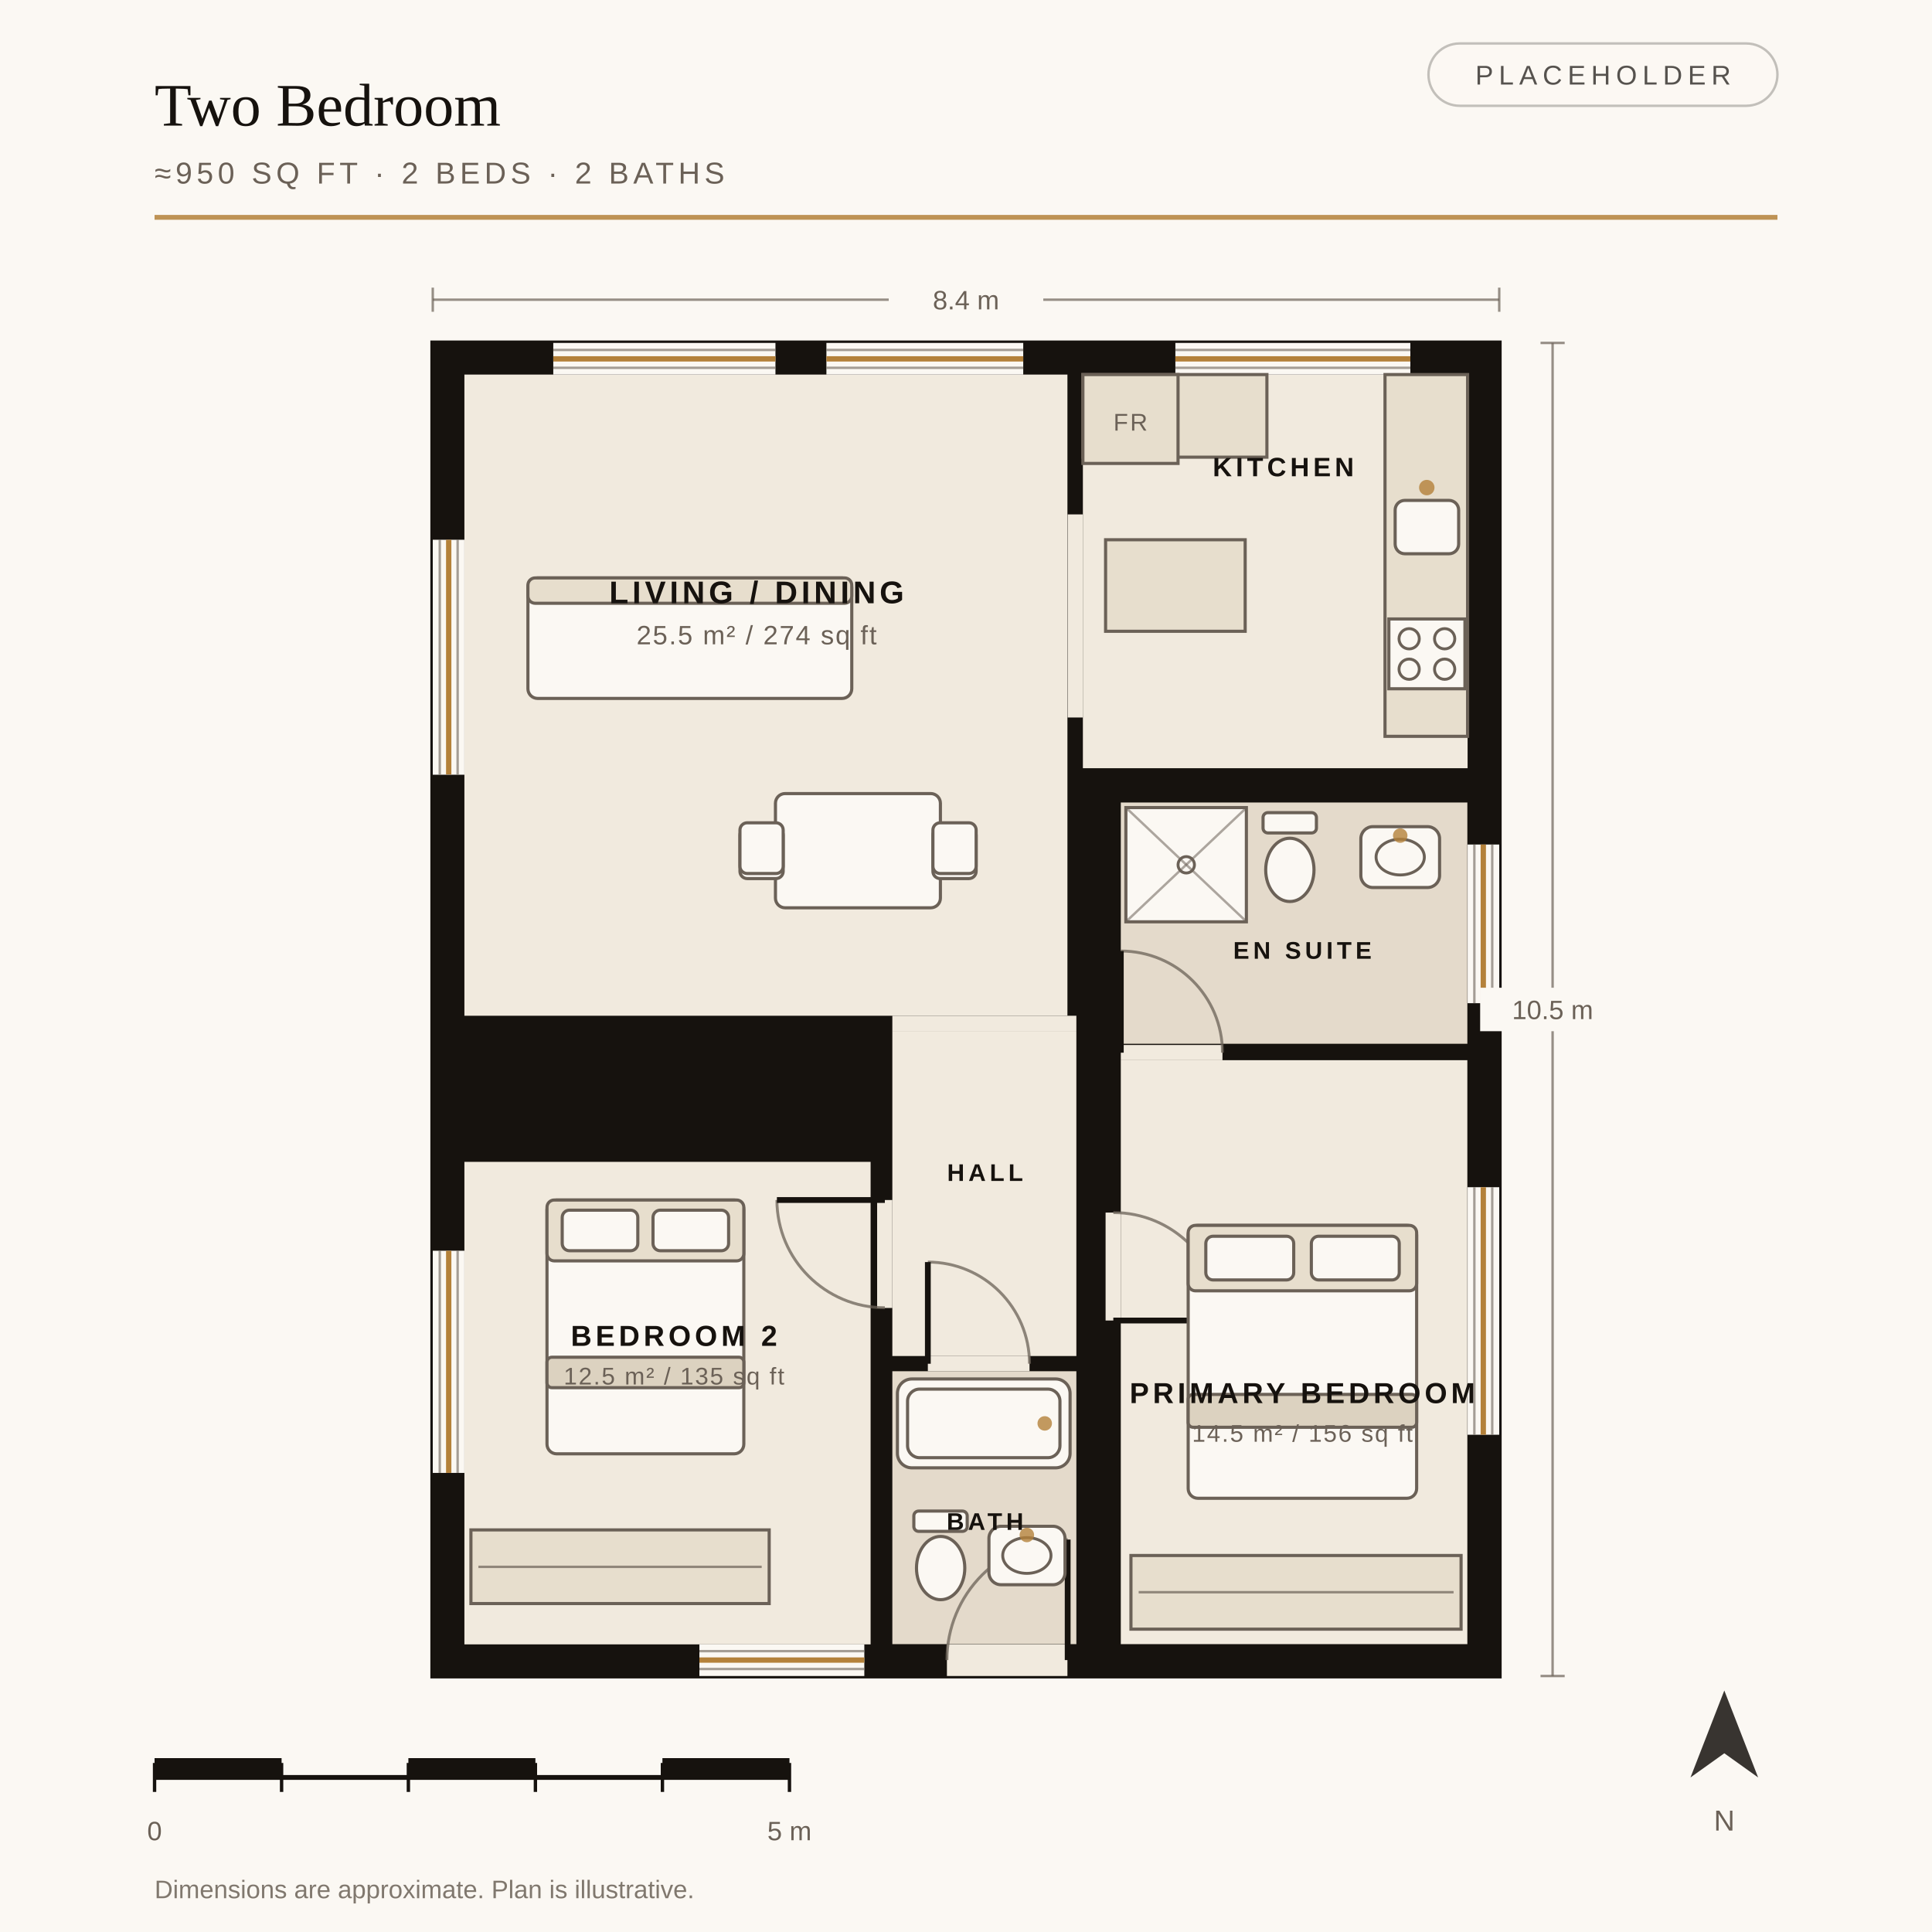
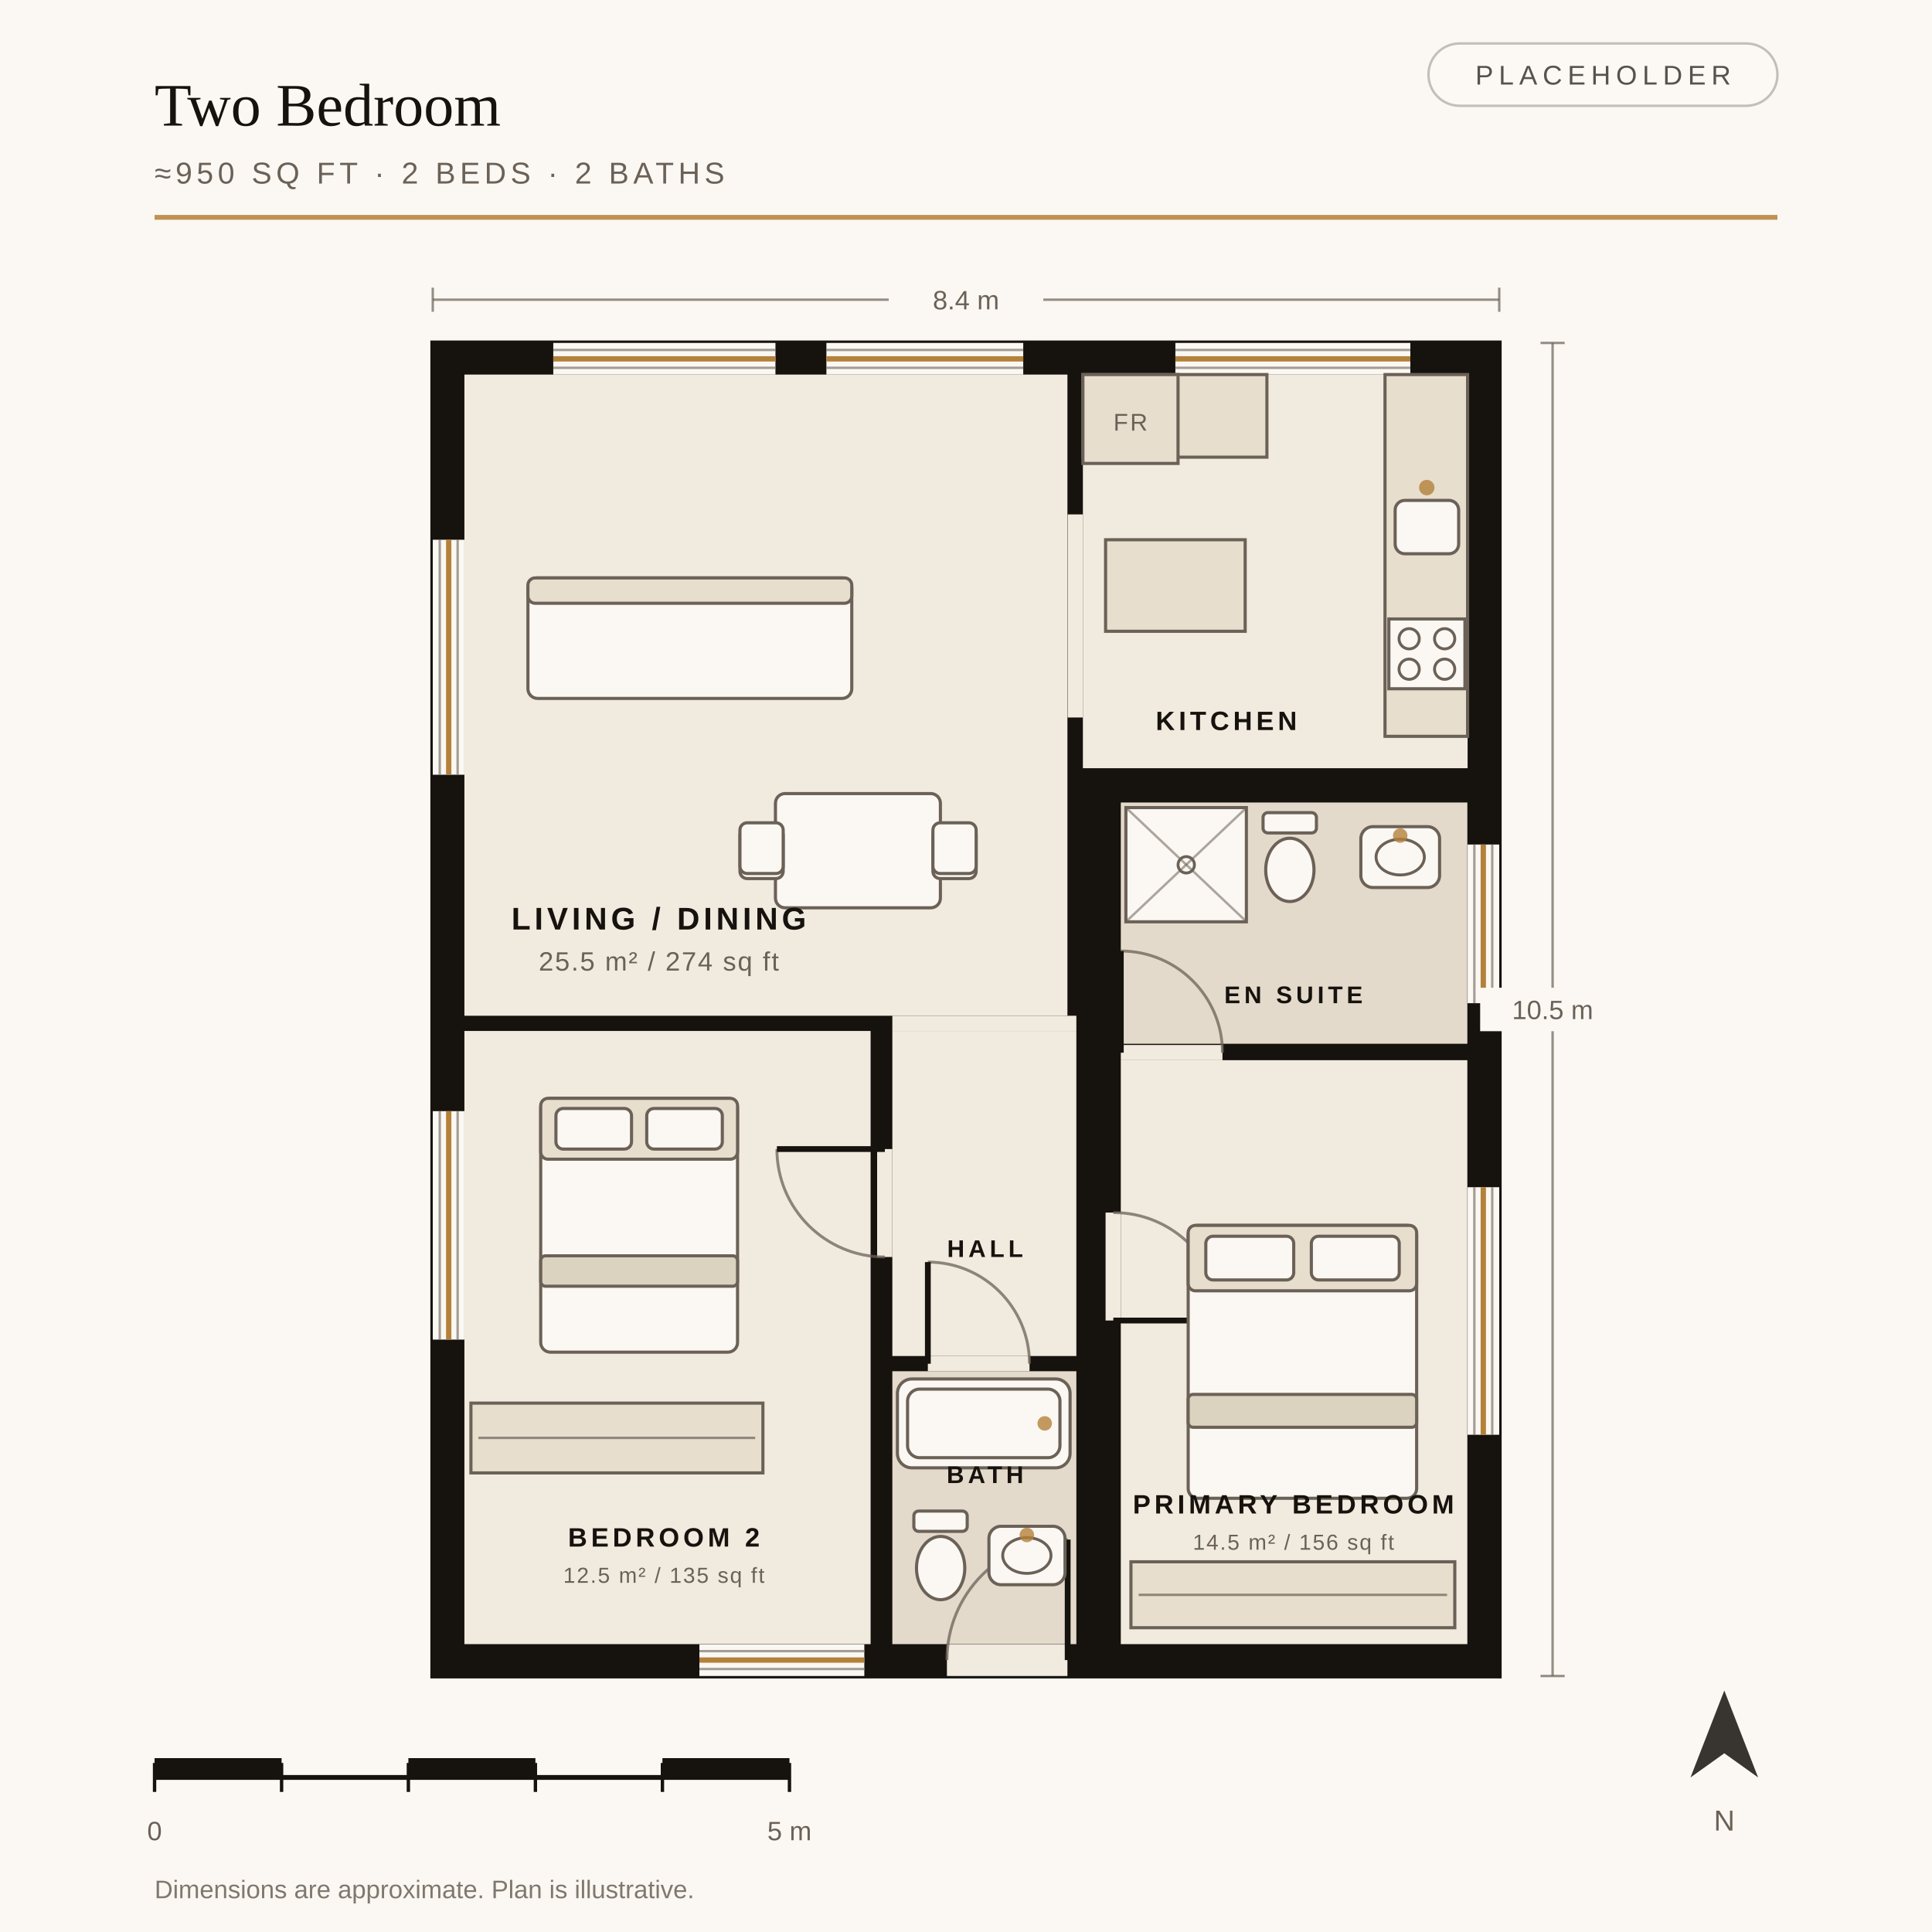
<svg xmlns="http://www.w3.org/2000/svg" viewBox="0 0 800 800" preserveAspectRatio="xMidYMid meet" role="img" aria-label="Two Bedroom floor plan — illustrated placeholder">
  <defs />
  <rect x="0" y="0" width="800" height="800" fill="#FBF8F3" />
  <text x="64" y="52" font-family="'Bitstream Charter','Liberation Serif',Georgia,serif" font-size="25" fill="#16120E">Two Bedroom</text>
  <text x="64" y="76" font-family="'Liberation Sans','DejaVu Sans',system-ui,sans-serif" font-size="12.5" fill="#6B6157" letter-spacing="1.8">≈950 SQ FT  ·  2 BEDS  ·  2 BATHS</text>
  <line x1="64" y1="90" x2="736" y2="90" stroke="#B4813A" stroke-width="2" opacity="0.850" />
  <path d="M700 736 L714 700 L728 736 L714 726 Z" fill="#16120E" opacity="0.850" />
  <text x="714" y="758" font-family="'Liberation Sans','DejaVu Sans',system-ui,sans-serif" font-size="12" fill="#6B6157" text-anchor="middle" letter-spacing="1">N</text>
  <line x1="64" y1="736" x2="326.9" y2="736" stroke="#16120E" stroke-width="2" />
  <line x1="64" y1="730" x2="64" y2="742" stroke="#16120E" stroke-width="1.400" />
  <line x1="116.6" y1="730" x2="116.6" y2="742" stroke="#16120E" stroke-width="1.400" />
  <line x1="169.1" y1="730" x2="169.1" y2="742" stroke="#16120E" stroke-width="1.400" />
  <line x1="221.7" y1="730" x2="221.7" y2="742" stroke="#16120E" stroke-width="1.400" />
  <line x1="274.3" y1="730" x2="274.3" y2="742" stroke="#16120E" stroke-width="1.400" />
  <line x1="326.9" y1="730" x2="326.9" y2="742" stroke="#16120E" stroke-width="1.400" />
  <rect x="64" y="728" width="52.6" height="8" fill="#16120E" />
  <rect x="169.1" y="728" width="52.6" height="8" fill="#16120E" />
  <rect x="274.3" y="728" width="52.6" height="8" fill="#16120E" />
  <text x="64" y="762" font-family="'Liberation Sans','DejaVu Sans',system-ui,sans-serif" font-size="11" fill="#6B6157" text-anchor="middle">0</text>
  <text x="326.9" y="762" font-family="'Liberation Sans','DejaVu Sans',system-ui,sans-serif" font-size="11" fill="#6B6157" text-anchor="middle">5 m</text>
  <rect x="179.2" y="142" width="441.6" height="552" fill="#16120E" />
  <rect x="179.2" y="142" width="441.6" height="552" fill="none" stroke="#16120E" stroke-width="2" />
  <rect x="192.3" y="155.1" width="249.7" height="265.5" fill="#F1EADE" />
  <rect x="448.4" y="155.1" width="159.3" height="163" fill="#F1EADE" />
-   <rect x="192.3" y="481.1" width="168.2" height="199.8" fill="#F1EADE" />
+   <rect x="192.3" y="426.9" width="168.2" height="253.9" fill="#F1EADE" />
  <rect x="369.5" y="567.8" width="76.2" height="113" fill="#E4DACB" />
  <rect x="369.5" y="426.9" width="76.2" height="134.6" fill="#F1EADE" />
  <rect x="464.1" y="439" width="143.5" height="241.8" fill="#F1EADE" />
  <rect x="464.1" y="332.3" width="143.5" height="99.9" fill="#E4DACB" />
  <rect x="369.5" y="420.6" width="76.2" height="6.3" fill="#F1EADE" />
  <rect x="442.1" y="213" width="6.3" height="84.1" fill="#F1EADE" />
  <rect x="229.1" y="142" width="92" height="13.1" fill="#FBF8F3" />
  <line x1="229.1" y1="148.6" x2="321.1" y2="148.6" stroke="#B4813A" stroke-width="2.200" />
  <line x1="229.1" y1="144.9" x2="321.1" y2="144.9" stroke="#6B6157" stroke-width="1.000" opacity="0.600" />
  <line x1="229.1" y1="152.3" x2="321.1" y2="152.3" stroke="#6B6157" stroke-width="1.000" opacity="0.600" />
  <rect x="342.2" y="142" width="81.5" height="13.1" fill="#FBF8F3" />
  <line x1="342.2" y1="148.6" x2="423.7" y2="148.6" stroke="#B4813A" stroke-width="2.200" />
  <line x1="342.2" y1="144.9" x2="423.7" y2="144.9" stroke="#6B6157" stroke-width="1.000" opacity="0.600" />
  <line x1="342.2" y1="152.3" x2="423.7" y2="152.3" stroke="#6B6157" stroke-width="1.000" opacity="0.600" />
  <rect x="486.7" y="142" width="97.3" height="13.1" fill="#FBF8F3" />
  <line x1="486.7" y1="148.6" x2="584" y2="148.6" stroke="#B4813A" stroke-width="2.200" />
  <line x1="486.7" y1="144.9" x2="584" y2="144.9" stroke="#6B6157" stroke-width="1.000" opacity="0.600" />
  <line x1="486.7" y1="152.3" x2="584" y2="152.3" stroke="#6B6157" stroke-width="1.000" opacity="0.600" />
  <rect x="179.2" y="223.5" width="13.1" height="97.3" fill="#FBF8F3" />
  <line x1="185.8" y1="223.5" x2="185.8" y2="320.7" stroke="#B4813A" stroke-width="2.200" />
  <line x1="182.1" y1="223.5" x2="182.1" y2="320.7" stroke="#6B6157" stroke-width="1.000" opacity="0.600" />
  <line x1="189.5" y1="223.5" x2="189.5" y2="320.7" stroke="#6B6157" stroke-width="1.000" opacity="0.600" />
-   <rect x="179.2" y="517.9" width="13.1" height="92" fill="#FBF8F3" />
-   <line x1="185.8" y1="517.9" x2="185.8" y2="609.9" stroke="#B4813A" stroke-width="2.200" />
-   <line x1="182.1" y1="517.9" x2="182.1" y2="609.9" stroke="#6B6157" stroke-width="1.000" opacity="0.600" />
-   <line x1="189.5" y1="517.9" x2="189.5" y2="609.9" stroke="#6B6157" stroke-width="1.000" opacity="0.600" />
+   <rect x="179.2" y="460.1" width="13.1" height="94.6" fill="#FBF8F3" />
+   <line x1="185.8" y1="460.1" x2="185.8" y2="554.7" stroke="#B4813A" stroke-width="2.200" />
+   <line x1="182.1" y1="460.1" x2="182.1" y2="554.7" stroke="#6B6157" stroke-width="1.000" opacity="0.600" />
+   <line x1="189.5" y1="460.1" x2="189.5" y2="554.7" stroke="#6B6157" stroke-width="1.000" opacity="0.600" />
  <rect x="607.7" y="491.6" width="13.1" height="102.5" fill="#FBF8F3" />
  <line x1="614.2" y1="491.6" x2="614.2" y2="594.1" stroke="#B4813A" stroke-width="2.200" />
  <line x1="610.5" y1="491.6" x2="610.5" y2="594.1" stroke="#6B6157" stroke-width="1.000" opacity="0.600" />
  <line x1="617.9" y1="491.6" x2="617.9" y2="594.1" stroke="#6B6157" stroke-width="1.000" opacity="0.600" />
  <rect x="607.7" y="349.7" width="13.1" height="65.7" fill="#FBF8F3" />
  <line x1="614.2" y1="349.7" x2="614.2" y2="415.4" stroke="#B4813A" stroke-width="2.200" />
  <line x1="610.5" y1="349.7" x2="610.5" y2="415.4" stroke="#6B6157" stroke-width="1.000" opacity="0.600" />
  <line x1="617.9" y1="349.7" x2="617.9" y2="415.4" stroke="#6B6157" stroke-width="1.000" opacity="0.600" />
  <rect x="289.6" y="680.9" width="68.3" height="13.1" fill="#FBF8F3" />
  <line x1="289.6" y1="687.4" x2="357.9" y2="687.4" stroke="#B4813A" stroke-width="2.200" />
  <line x1="289.6" y1="683.7" x2="357.9" y2="683.7" stroke="#6B6157" stroke-width="1.000" opacity="0.600" />
  <line x1="289.6" y1="691.1" x2="357.9" y2="691.1" stroke="#6B6157" stroke-width="1.000" opacity="0.600" />
  <rect x="392.1" y="680.9" width="49.9" height="13.1" fill="#F1EADE" />
  <path d="M392.1 687.4 A49.9 49.9 0 0 1 442.1 637.5" fill="none" stroke="#6B6157" stroke-width="1.200" opacity="0.750" />
  <line x1="442.1" y1="687.4" x2="442.1" y2="637.5" stroke="#16120E" stroke-width="2.400" />
-   <rect x="363.2" y="496.9" width="6.3" height="44.7" fill="#F1EADE" />
-   <path d="M366.4 541.5 A44.7 44.7 0 0 1 321.7 496.9" fill="none" stroke="#6B6157" stroke-width="1.200" opacity="0.750" />
-   <line x1="366.4" y1="496.9" x2="321.7" y2="496.9" stroke="#16120E" stroke-width="2.400" />
+   <rect x="363.2" y="475.8" width="6.3" height="44.7" fill="#F1EADE" />
+   <path d="M366.4 520.5 A44.7 44.7 0 0 1 321.7 475.8" fill="none" stroke="#6B6157" stroke-width="1.200" opacity="0.750" />
+   <line x1="366.4" y1="475.8" x2="321.7" y2="475.8" stroke="#16120E" stroke-width="2.400" />
  <rect x="384.2" y="561.5" width="42.1" height="6.3" fill="#F1EADE" />
  <path d="M426.3 564.7 A42.1 42.1 0 0 0 384.2 522.6" fill="none" stroke="#6B6157" stroke-width="1.200" opacity="0.750" />
  <line x1="384.2" y1="564.7" x2="384.2" y2="522.6" stroke="#16120E" stroke-width="2.400" />
  <rect x="457.8" y="502.1" width="6.3" height="44.7" fill="#F1EADE" />
  <path d="M461 502.1 A44.7 44.7 0 0 1 505.7 546.8" fill="none" stroke="#6B6157" stroke-width="1.200" opacity="0.750" />
  <line x1="461" y1="546.8" x2="505.7" y2="546.8" stroke="#16120E" stroke-width="2.400" />
  <rect x="464.1" y="432.7" width="42.1" height="6.3" fill="#F1EADE" />
  <path d="M506.2 435.9 A42.1 42.1 0 0 0 464.1 393.8" fill="none" stroke="#6B6157" stroke-width="1.200" opacity="0.750" />
  <line x1="464.1" y1="435.9" x2="464.1" y2="393.8" stroke="#16120E" stroke-width="2.400" />
  <rect x="573.5" y="155.1" width="34.2" height="149.8" fill="#E7DECD" stroke="#6B6157" stroke-width="1.300" />
  <rect x="448.4" y="155.1" width="76.2" height="34.2" fill="#E7DECD" stroke="#6B6157" stroke-width="1.300" />
  <rect x="577.7" y="207.2" width="26.3" height="22.1" rx="4" fill="#FBF8F3" stroke="#6B6157" stroke-width="1.300" />
  <circle cx="590.8" cy="201.9" r="3.2" fill="#B4813A" opacity="0.800" />
  <rect x="575.1" y="256.3" width="31.5" height="28.9" fill="#FBF8F3" stroke="#6B6157" stroke-width="1.300" />
  <circle cx="583.5" cy="264.5" r="4.2" fill="none" stroke="#6B6157" stroke-width="1.200" />
  <circle cx="598.2" cy="264.5" r="4.2" fill="none" stroke="#6B6157" stroke-width="1.200" />
  <circle cx="583.5" cy="277.1" r="4.2" fill="none" stroke="#6B6157" stroke-width="1.200" />
  <circle cx="598.2" cy="277.1" r="4.2" fill="none" stroke="#6B6157" stroke-width="1.200" />
  <rect x="448.4" y="155.1" width="39.4" height="36.8" fill="#E7DECD" stroke="#6B6157" stroke-width="1.300" />
  <text x="468.1" y="178.3" font-family="'Liberation Sans','DejaVu Sans',system-ui,sans-serif" font-size="10" fill="#6B6157" text-anchor="middle" letter-spacing="0.8">FR</text>
  <rect x="457.8" y="223.5" width="57.8" height="37.9" fill="#E7DECD" stroke="#6B6157" stroke-width="1.300" />
  <rect x="218.6" y="239.3" width="134.1" height="49.9" rx="4" fill="#FBF8F3" stroke="#6B6157" stroke-width="1.300" />
  <rect x="218.6" y="239.3" width="134.1" height="10.5" rx="3" fill="#E7DECD" stroke="#6B6157" stroke-width="1.300" />
  <rect x="321.1" y="328.6" width="68.3" height="47.3" rx="4" fill="#FBF8F3" stroke="#6B6157" stroke-width="1.300" />
  <rect x="306.4" y="342.8" width="17.9" height="21" rx="3" fill="#FBF8F3" stroke="#6B6157" stroke-width="1.300" />
  <rect x="306.4" y="340.7" width="17.9" height="21" rx="3" fill="#FBF8F3" stroke="#6B6157" stroke-width="1.300" />
  <rect x="386.3" y="342.8" width="17.9" height="21" rx="3" fill="#FBF8F3" stroke="#6B6157" stroke-width="1.300" />
  <rect x="386.3" y="340.7" width="17.9" height="21" rx="3" fill="#FBF8F3" stroke="#6B6157" stroke-width="1.300" />
-   <rect x="226.5" y="496.9" width="81.5" height="105.1" rx="4" fill="#FBF8F3" stroke="#6B6157" stroke-width="1.300" />
-   <rect x="226.5" y="496.9" width="81.5" height="25.2" rx="3" fill="#E7DECD" stroke="#6B6157" stroke-width="1.300" />
-   <rect x="232.8" y="501.1" width="31.3" height="16.8" rx="3" fill="#FBF8F3" stroke="#6B6157" stroke-width="1.300" />
-   <rect x="270.4" y="501.1" width="31.3" height="16.8" rx="3" fill="#FBF8F3" stroke="#6B6157" stroke-width="1.300" />
-   <rect x="226.5" y="562" width="81.5" height="12.6" rx="2" fill="#DCD2C0" stroke="#6B6157" stroke-width="1.300" />
-   <rect x="195" y="633.5" width="123.5" height="30.5" fill="#E7DECD" stroke="#6B6157" stroke-width="1.300" />
-   <line x1="198.1" y1="648.8" x2="315.4" y2="648.8" stroke="#6B6157" stroke-width="1.000" opacity="0.700" />
+   <rect x="223.9" y="454.8" width="81.5" height="105.1" rx="4" fill="#FBF8F3" stroke="#6B6157" stroke-width="1.300" />
+   <rect x="223.9" y="454.8" width="81.5" height="25.2" rx="3" fill="#E7DECD" stroke="#6B6157" stroke-width="1.300" />
+   <rect x="230.2" y="459" width="31.3" height="16.8" rx="3" fill="#FBF8F3" stroke="#6B6157" stroke-width="1.300" />
+   <rect x="267.8" y="459" width="31.3" height="16.8" rx="3" fill="#FBF8F3" stroke="#6B6157" stroke-width="1.300" />
+   <rect x="223.9" y="520" width="81.5" height="12.6" rx="2" fill="#DCD2C0" stroke="#6B6157" stroke-width="1.300" />
+   <rect x="195" y="581" width="120.9" height="28.9" fill="#E7DECD" stroke="#6B6157" stroke-width="1.300" />
+   <line x1="198.1" y1="595.4" x2="312.7" y2="595.4" stroke="#6B6157" stroke-width="1.000" opacity="0.700" />
  <rect x="492" y="507.4" width="94.6" height="113" rx="4" fill="#FBF8F3" stroke="#6B6157" stroke-width="1.300" />
  <rect x="492" y="507.4" width="94.6" height="27.1" rx="3" fill="#E7DECD" stroke="#6B6157" stroke-width="1.300" />
  <rect x="499.3" y="511.9" width="36.4" height="18.1" rx="3" fill="#FBF8F3" stroke="#6B6157" stroke-width="1.300" />
  <rect x="543" y="511.9" width="36.4" height="18.1" rx="3" fill="#FBF8F3" stroke="#6B6157" stroke-width="1.300" />
  <rect x="492" y="577.4" width="94.6" height="13.6" rx="2" fill="#DCD2C0" stroke="#6B6157" stroke-width="1.300" />
-   <rect x="468.3" y="644.1" width="136.7" height="30.5" fill="#E7DECD" stroke="#6B6157" stroke-width="1.300" />
-   <line x1="471.5" y1="659.3" x2="601.9" y2="659.3" stroke="#6B6157" stroke-width="1.000" opacity="0.700" />
+   <rect x="468.3" y="646.7" width="134.1" height="27.3" fill="#E7DECD" stroke="#6B6157" stroke-width="1.300" />
+   <line x1="471.5" y1="660.4" x2="599.2" y2="660.4" stroke="#6B6157" stroke-width="1.000" opacity="0.700" />
  <rect x="371.6" y="571" width="71.5" height="36.8" rx="6" fill="#FBF8F3" stroke="#6B6157" stroke-width="1.300" />
  <rect x="375.8" y="575.2" width="63.1" height="28.4" rx="5" fill="#FBF8F3" stroke="#6B6157" stroke-width="1.300" />
  <circle cx="432.6" cy="589.4" r="3" fill="#B4813A" opacity="0.800" />
  <rect x="378.4" y="625.7" width="22.1" height="8.4" rx="2" fill="#FBF8F3" stroke="#6B6157" stroke-width="1.300" />
  <ellipse cx="389.5" cy="649.3" rx="10" ry="13.1" fill="#FBF8F3" stroke="#6B6157" stroke-width="1.300" />
  <rect x="409.5" y="632" width="31.5" height="24.2" rx="5" fill="#FBF8F3" stroke="#6B6157" stroke-width="1.300" />
  <ellipse cx="425.2" cy="644.1" rx="10" ry="7.4" fill="#FBF8F3" stroke="#6B6157" stroke-width="1.200" />
  <circle cx="425.2" cy="635.6" r="3" fill="#B4813A" opacity="0.800" />
  <rect x="466.2" y="334.4" width="49.9" height="47.3" fill="#FBF8F3" stroke="#6B6157" stroke-width="1.300" />
  <line x1="466.2" y1="334.4" x2="516.2" y2="381.7" stroke="#6B6157" stroke-width="1.000" opacity="0.550" />
  <line x1="516.2" y1="334.4" x2="466.2" y2="381.7" stroke="#6B6157" stroke-width="1.000" opacity="0.550" />
  <circle cx="491.2" cy="358.1" r="3.4" fill="none" stroke="#6B6157" stroke-width="1.200" />
  <rect x="523" y="336.5" width="22.1" height="8.4" rx="2" fill="#FBF8F3" stroke="#6B6157" stroke-width="1.300" />
  <ellipse cx="534.1" cy="360.2" rx="10" ry="13.1" fill="#FBF8F3" stroke="#6B6157" stroke-width="1.300" />
  <rect x="563.5" y="342.3" width="32.6" height="25.2" rx="5" fill="#FBF8F3" stroke="#6B6157" stroke-width="1.300" />
  <ellipse cx="579.8" cy="354.9" rx="10" ry="7.4" fill="#FBF8F3" stroke="#6B6157" stroke-width="1.200" />
  <circle cx="579.8" cy="346" r="3" fill="#B4813A" opacity="0.800" />
-   <text x="313.3" y="249.8" font-family="'Liberation Sans','DejaVu Sans',system-ui,sans-serif" font-size="13" fill="#16120E" text-anchor="middle" font-weight="bold" letter-spacing="1.6">LIVING / DINING</text>
-   <text x="313.3" y="266.8" font-family="'Liberation Sans','DejaVu Sans',system-ui,sans-serif" font-size="11" fill="#6B6157" text-anchor="middle" letter-spacing="0.6">25.5 m² / 274 sq ft</text>
-   <text x="531.4" y="197.2" font-family="'Liberation Sans','DejaVu Sans',system-ui,sans-serif" font-size="11" fill="#16120E" text-anchor="middle" font-weight="bold" letter-spacing="1.6">KITCHEN</text>
-   <text x="279.1" y="557.3" font-family="'Liberation Sans','DejaVu Sans',system-ui,sans-serif" font-size="12" fill="#16120E" text-anchor="middle" font-weight="bold" letter-spacing="1.6">BEDROOM 2</text>
-   <text x="279.1" y="573.3" font-family="'Liberation Sans','DejaVu Sans',system-ui,sans-serif" font-size="10" fill="#6B6157" text-anchor="middle" letter-spacing="0.6">12.5 m² / 135 sq ft</text>
-   <text x="539.3" y="581" font-family="'Liberation Sans','DejaVu Sans',system-ui,sans-serif" font-size="12" fill="#16120E" text-anchor="middle" font-weight="bold" letter-spacing="1.6">PRIMARY BEDROOM</text>
-   <text x="539.3" y="597" font-family="'Liberation Sans','DejaVu Sans',system-ui,sans-serif" font-size="10" fill="#6B6157" text-anchor="middle" letter-spacing="0.6">14.5 m² / 156 sq ft</text>
-   <text x="407.9" y="633.5" font-family="'Liberation Sans','DejaVu Sans',system-ui,sans-serif" font-size="10" fill="#16120E" text-anchor="middle" font-weight="bold" letter-spacing="1.6">BATH</text>
-   <text x="539.3" y="397" font-family="'Liberation Sans','DejaVu Sans',system-ui,sans-serif" font-size="10" fill="#16120E" text-anchor="middle" font-weight="bold" letter-spacing="1.6">EN SUITE</text>
-   <text x="407.9" y="489" font-family="'Liberation Sans','DejaVu Sans',system-ui,sans-serif" font-size="10" fill="#16120E" text-anchor="middle" font-weight="bold" letter-spacing="1.6">HALL</text>
+   <text x="272.8" y="384.9" font-family="'Liberation Sans','DejaVu Sans',system-ui,sans-serif" font-size="13" fill="#16120E" text-anchor="middle" font-weight="bold" letter-spacing="1.6">LIVING / DINING</text>
+   <text x="272.8" y="401.9" font-family="'Liberation Sans','DejaVu Sans',system-ui,sans-serif" font-size="11" fill="#6B6157" text-anchor="middle" letter-spacing="0.6">25.5 m² / 274 sq ft</text>
+   <text x="507.8" y="302.3" font-family="'Liberation Sans','DejaVu Sans',system-ui,sans-serif" font-size="11" fill="#16120E" text-anchor="middle" font-weight="bold" letter-spacing="1.6">KITCHEN</text>
+   <text x="274.9" y="640.4" font-family="'Liberation Sans','DejaVu Sans',system-ui,sans-serif" font-size="11" fill="#16120E" text-anchor="middle" font-weight="bold" letter-spacing="1.6">BEDROOM 2</text>
+   <text x="274.9" y="655.4" font-family="'Liberation Sans','DejaVu Sans',system-ui,sans-serif" font-size="9" fill="#6B6157" text-anchor="middle" letter-spacing="0.6">12.5 m² / 135 sq ft</text>
+   <text x="535.6" y="626.7" font-family="'Liberation Sans','DejaVu Sans',system-ui,sans-serif" font-size="11" fill="#16120E" text-anchor="middle" font-weight="bold" letter-spacing="1.6">PRIMARY BEDROOM</text>
+   <text x="535.6" y="641.7" font-family="'Liberation Sans','DejaVu Sans',system-ui,sans-serif" font-size="9" fill="#6B6157" text-anchor="middle" letter-spacing="0.6">14.5 m² / 156 sq ft</text>
+   <text x="407.9" y="614.1" font-family="'Liberation Sans','DejaVu Sans',system-ui,sans-serif" font-size="10" fill="#16120E" text-anchor="middle" font-weight="bold" letter-spacing="1.6">BATH</text>
+   <text x="535.6" y="415.4" font-family="'Liberation Sans','DejaVu Sans',system-ui,sans-serif" font-size="10" fill="#16120E" text-anchor="middle" font-weight="bold" letter-spacing="1.6">EN SUITE</text>
+   <text x="407.9" y="520.5" font-family="'Liberation Sans','DejaVu Sans',system-ui,sans-serif" font-size="10" fill="#16120E" text-anchor="middle" font-weight="bold" letter-spacing="1.6">HALL</text>
  <line x1="179.2" y1="124.1" x2="620.8" y2="124.1" stroke="#6B6157" stroke-width="1" opacity="0.700" />
  <line x1="179.2" y1="119.1" x2="179.2" y2="129.1" stroke="#6B6157" stroke-width="1" opacity="0.700" />
  <line x1="620.8" y1="119.1" x2="620.8" y2="129.1" stroke="#6B6157" stroke-width="1" opacity="0.700" />
  <rect x="368" y="115.1" width="64" height="18" fill="#FBF8F3" />
  <text x="400" y="128.1" font-family="'Liberation Sans','DejaVu Sans',system-ui,sans-serif" font-size="11" fill="#6B6157" text-anchor="middle">8.4 m</text>
  <line x1="642.9" y1="142" x2="642.9" y2="694" stroke="#6B6157" stroke-width="1" opacity="0.700" />
  <line x1="637.9" y1="142" x2="647.9" y2="142" stroke="#6B6157" stroke-width="1" opacity="0.700" />
  <line x1="637.9" y1="694" x2="647.9" y2="694" stroke="#6B6157" stroke-width="1" opacity="0.700" />
  <rect x="612.9" y="409" width="60" height="18" fill="#FBF8F3" />
  <text x="642.9" y="422" font-family="'Liberation Sans','DejaVu Sans',system-ui,sans-serif" font-size="11" fill="#6B6157" text-anchor="middle">10.5 m</text>
  <g opacity="0.72">
    <rect x="591.5" y="18" width="144.5" height="25.8" rx="12.900" fill="#FBF8F3" fill-opacity="0.620" stroke="#16120E" stroke-opacity="0.340" stroke-width="1" />
    <text x="663.8" y="35" font-family="'Liberation Sans','DejaVu Sans',system-ui,sans-serif" font-size="11.2" fill="#16120E" text-anchor="middle" letter-spacing="2.24">PLACEHOLDER</text>
  </g>
  <text x="64" y="786" font-family="'Liberation Sans','DejaVu Sans',system-ui,sans-serif" font-size="10.5" fill="#6B6157" opacity="0.85">Dimensions are approximate. Plan is illustrative.</text>
</svg>
